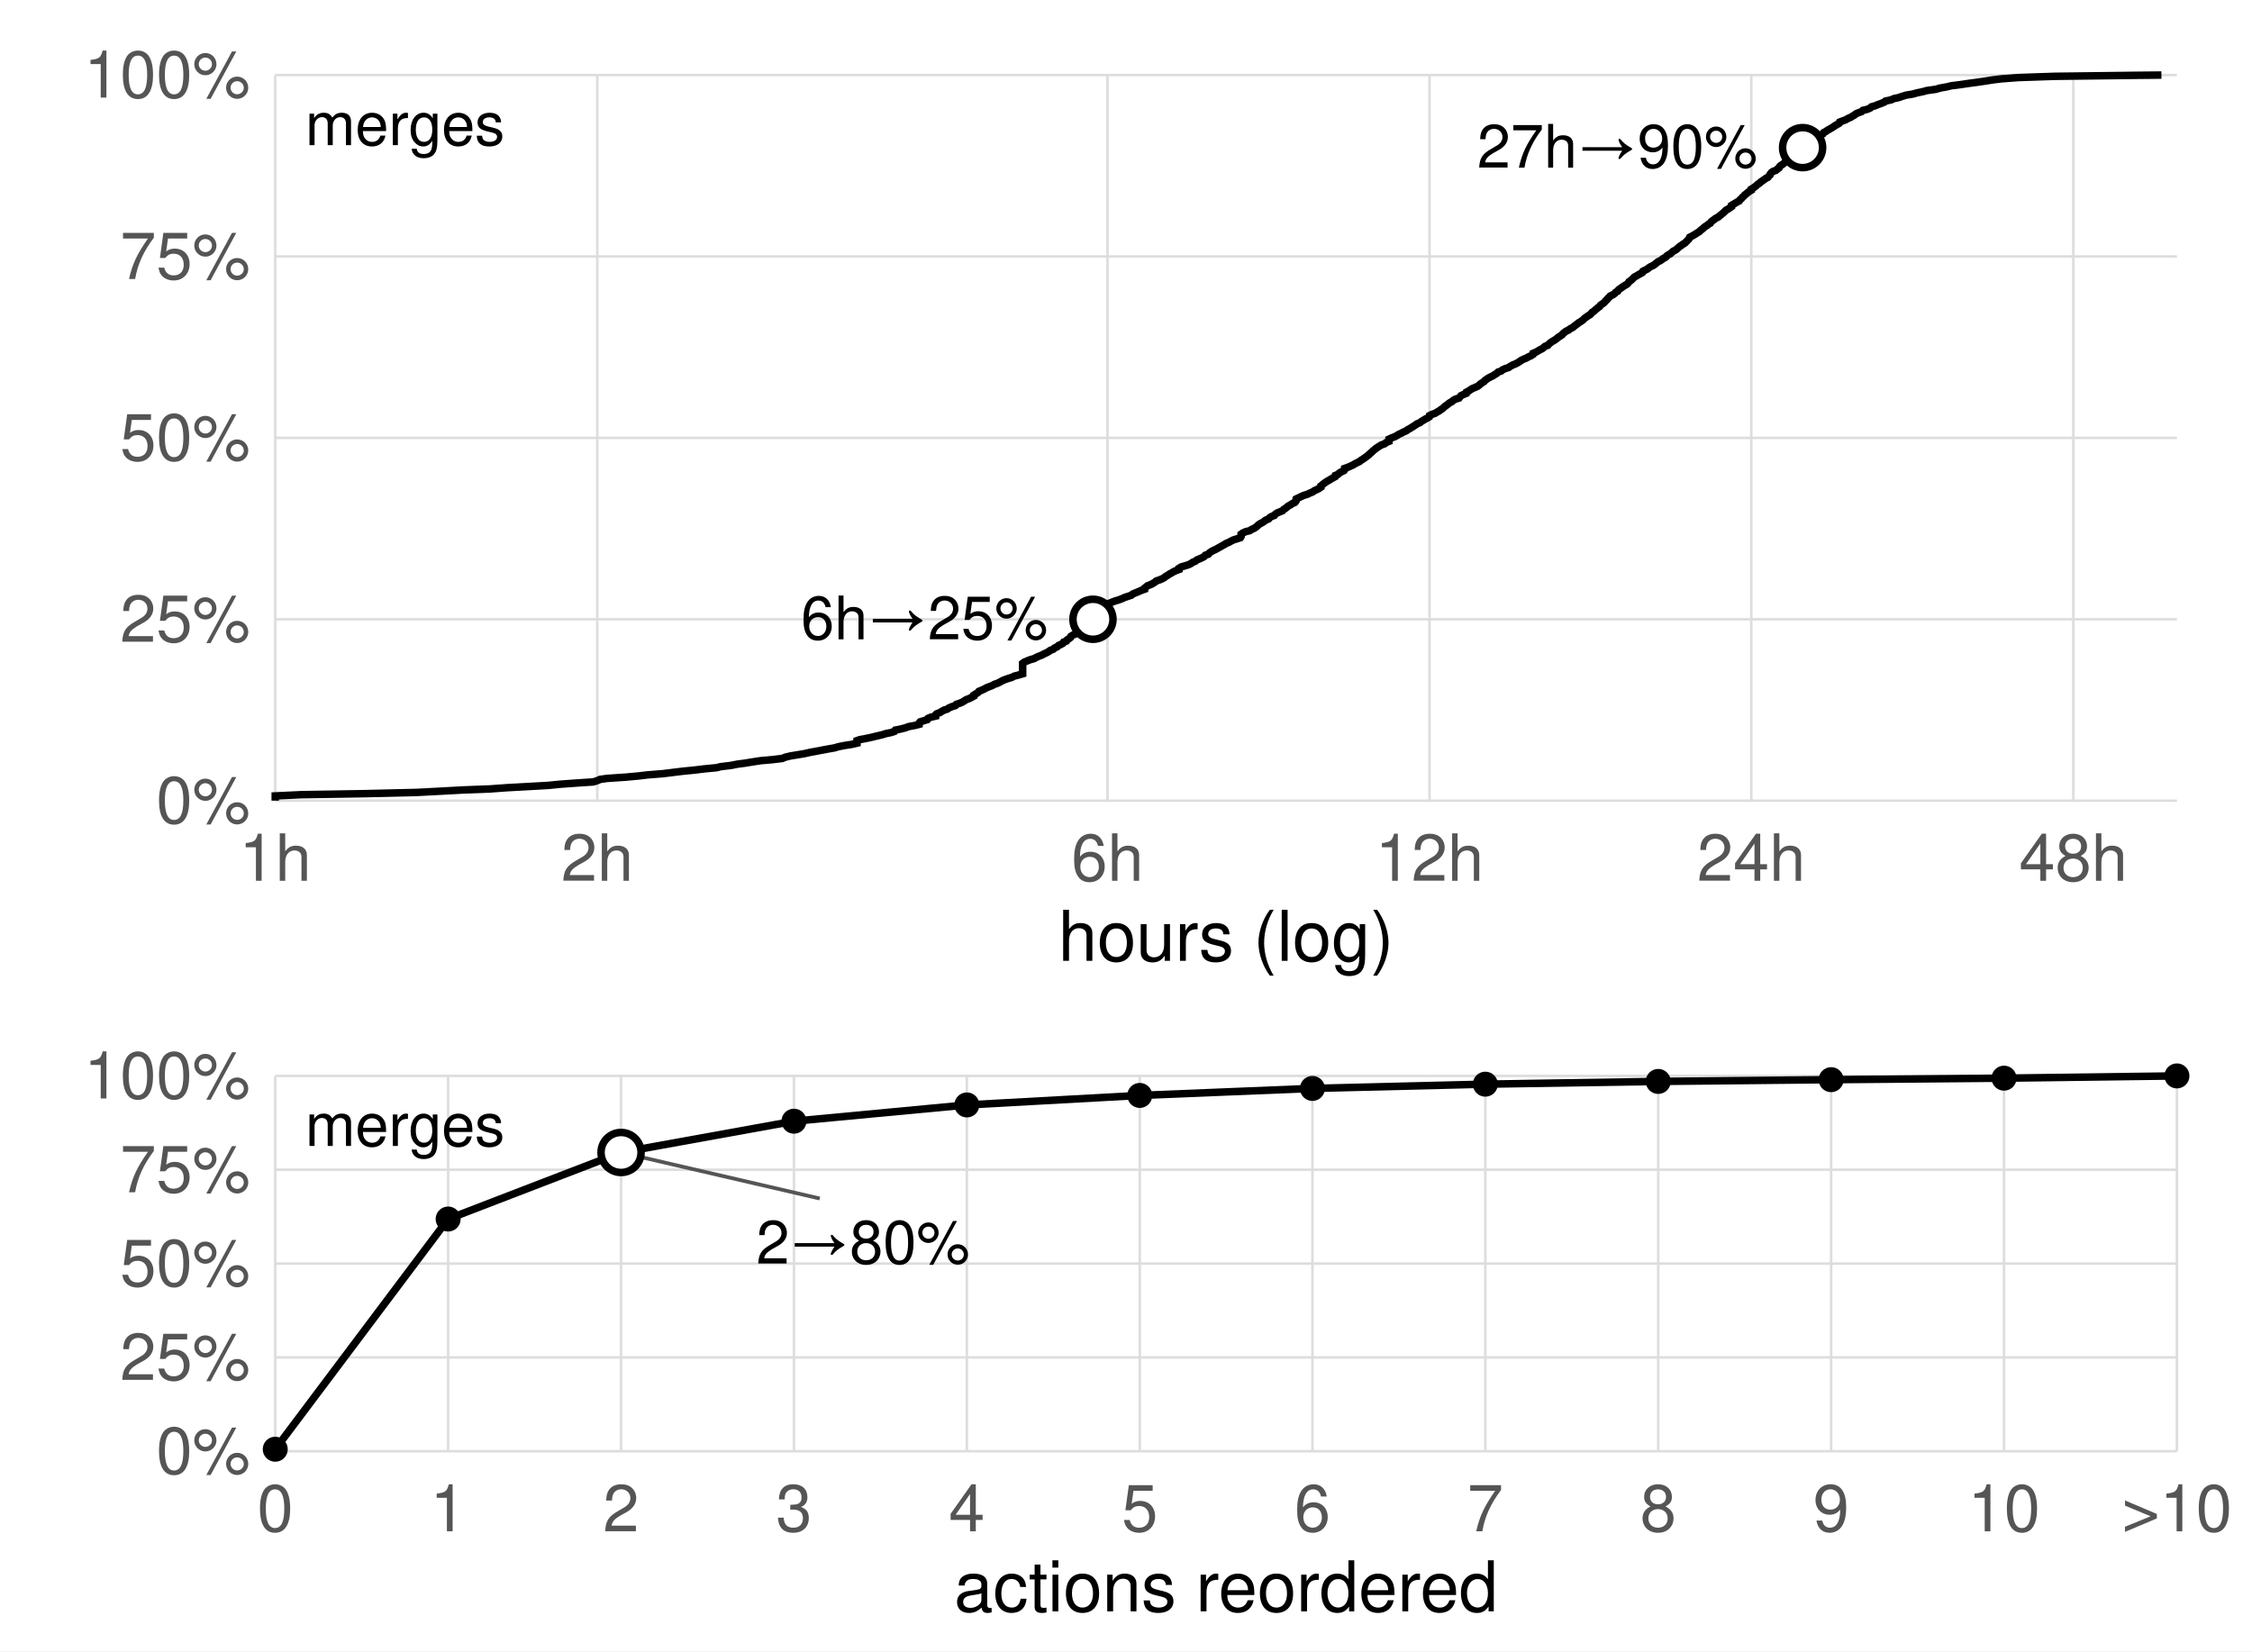
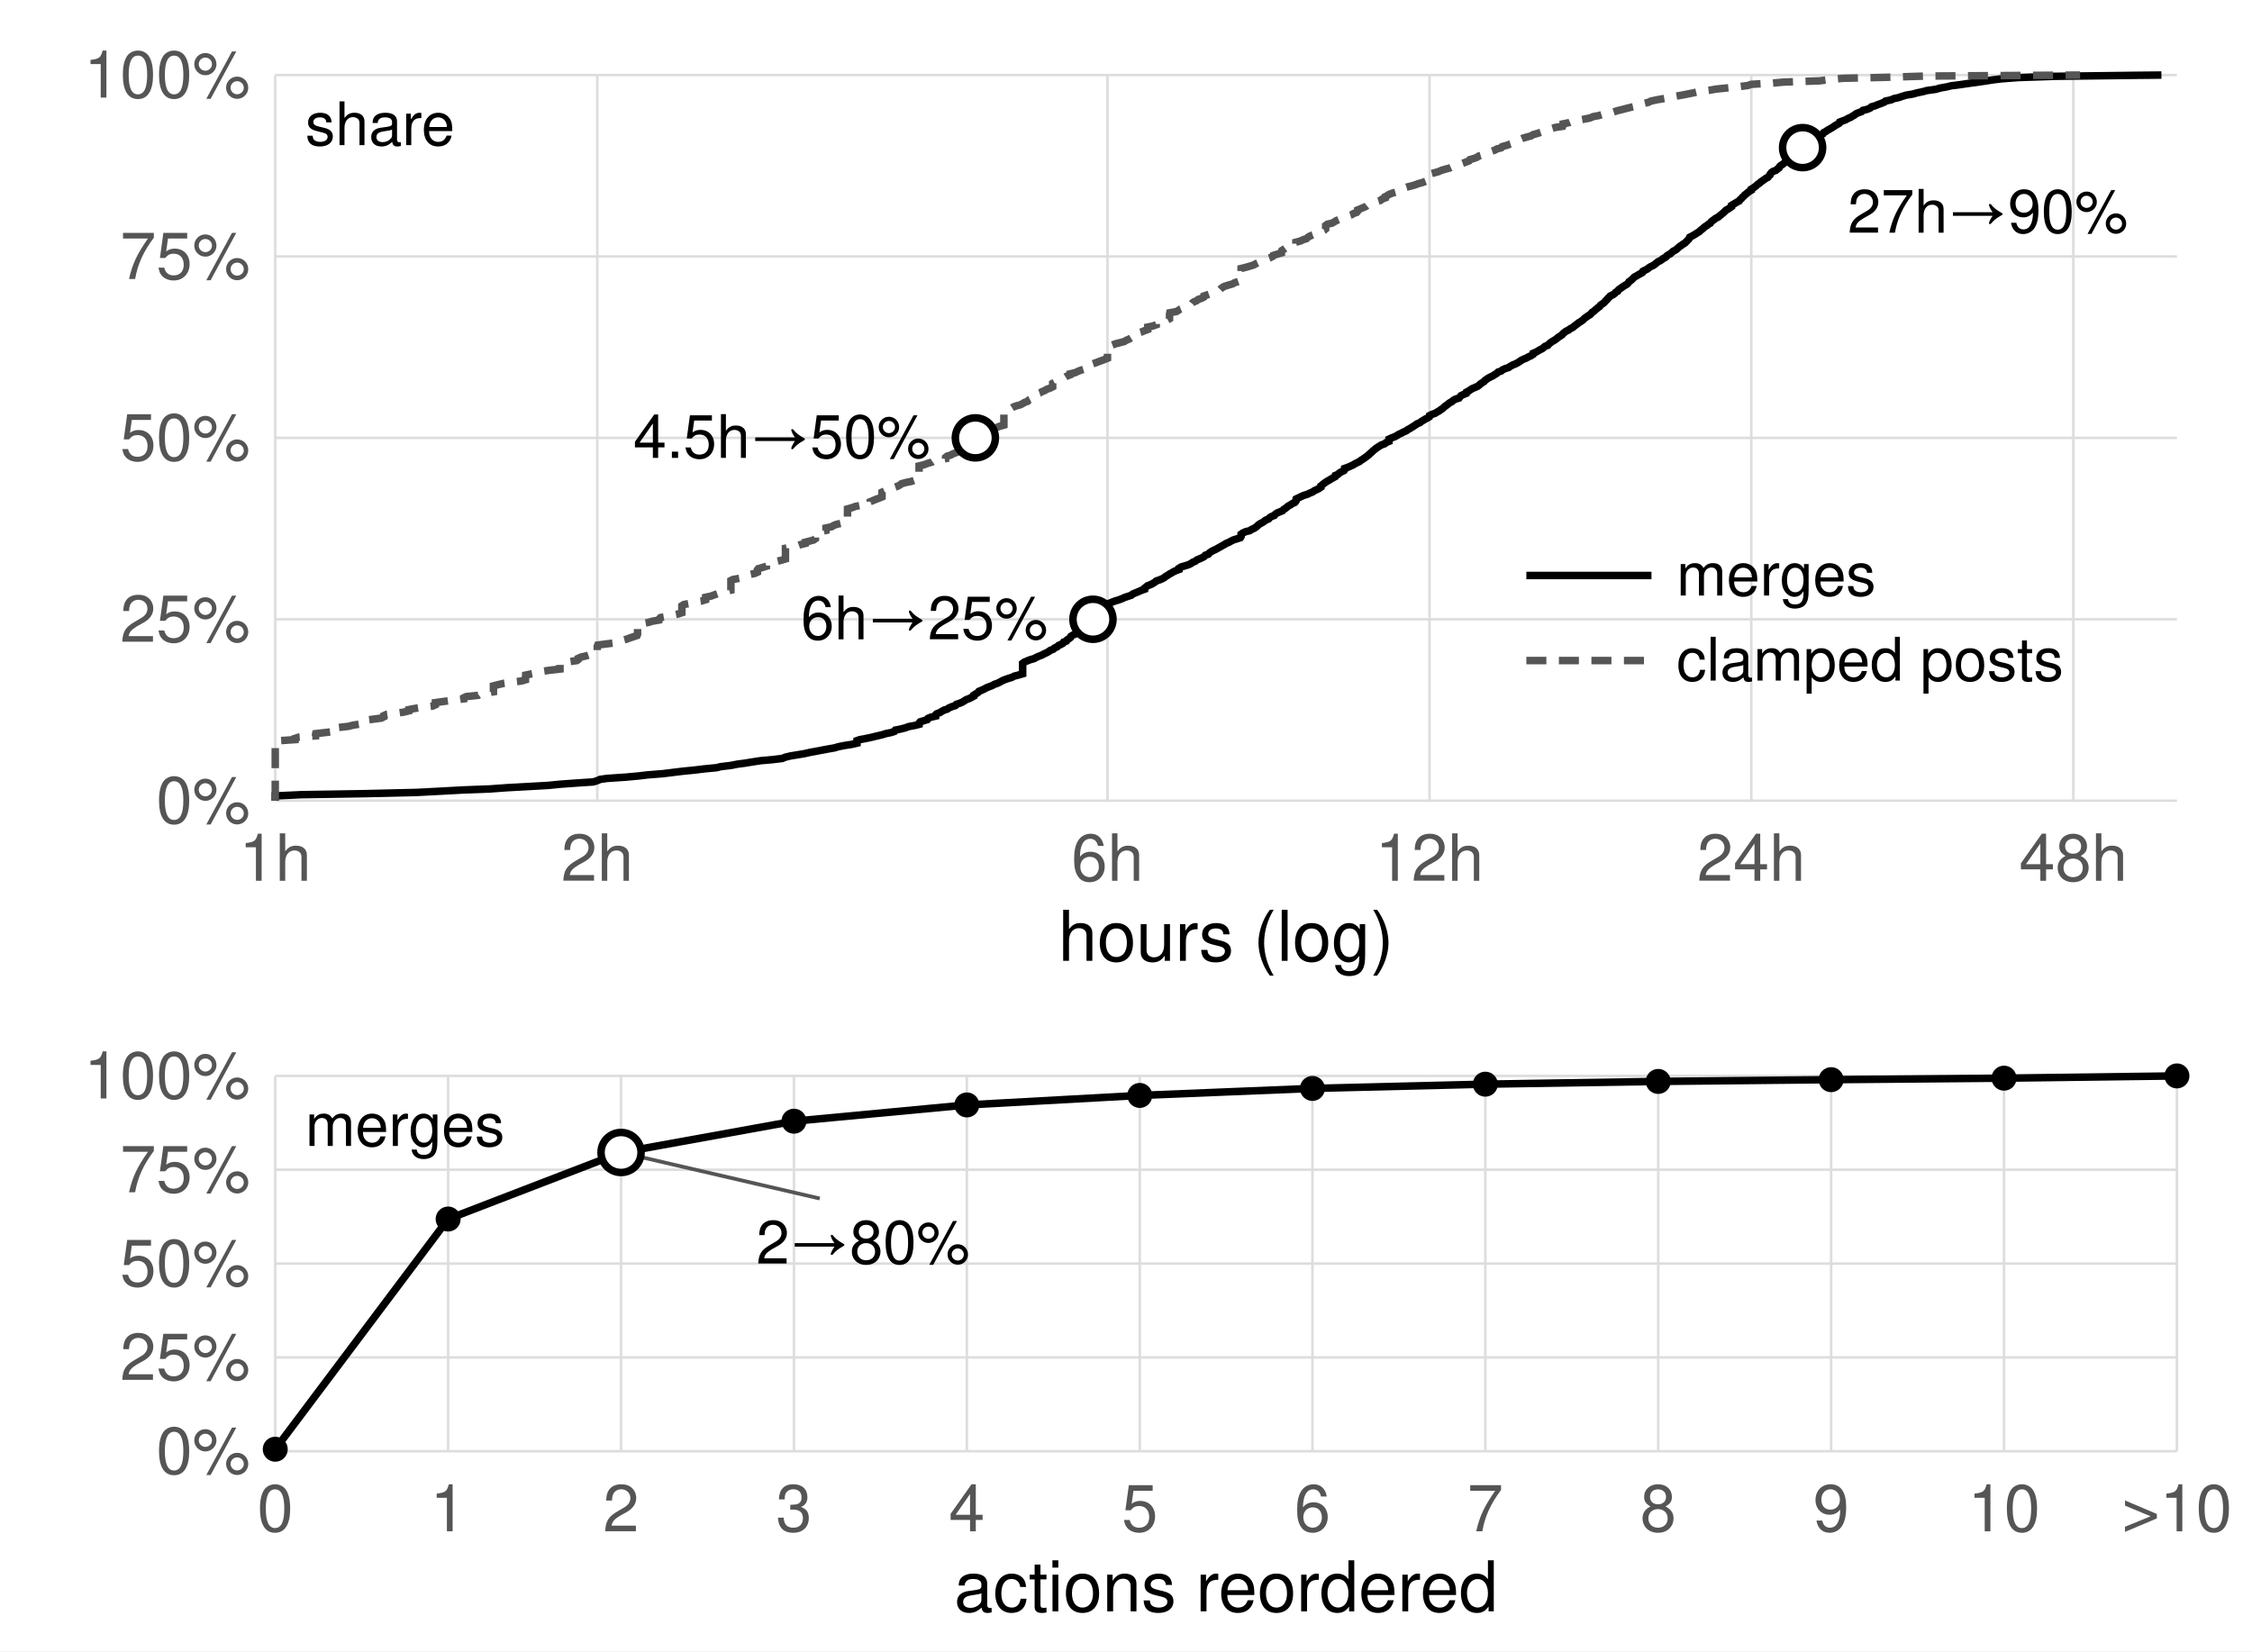
<svg xmlns="http://www.w3.org/2000/svg" width="900" height="660" viewBox="0 0 900 660">
  <rect width="900" height="660" fill="#ffffff" />
  <line x1="110" x2="870" y1="320.0" y2="320.0" stroke="#dddddd" />
  <text x="100.0" y="329.0" font-family="Helvetica, Arial, sans-serif" font-size="26" text-anchor="end" fill="#555555">0%</text>
  <line x1="110" x2="870" y1="247.5" y2="247.5" stroke="#dddddd" />
  <text x="100.0" y="256.5" font-family="Helvetica, Arial, sans-serif" font-size="26" text-anchor="end" fill="#555555">25%</text>
  <line x1="110" x2="870" y1="175.0" y2="175.0" stroke="#dddddd" />
  <text x="100.0" y="184.0" font-family="Helvetica, Arial, sans-serif" font-size="26" text-anchor="end" fill="#555555">50%</text>
  <line x1="110" x2="870" y1="102.5" y2="102.5" stroke="#dddddd" />
  <text x="100.0" y="111.5" font-family="Helvetica, Arial, sans-serif" font-size="26" text-anchor="end" fill="#555555">75%</text>
  <line x1="110" x2="870" y1="30.0" y2="30.0" stroke="#dddddd" />
  <text x="100.0" y="39.0" font-family="Helvetica, Arial, sans-serif" font-size="26" text-anchor="end" fill="#555555">100%</text>
  <line y1="30" y2="320" x1="110.0" x2="110.0" stroke="#dddddd" />
  <text x="110.0" y="352.0" font-family="Helvetica, Arial, sans-serif" font-size="26" text-anchor="middle" fill="#555555">1h</text>
  <line y1="30" y2="320" x1="238.7" x2="238.7" stroke="#dddddd" />
  <text x="238.7" y="352.0" font-family="Helvetica, Arial, sans-serif" font-size="26" text-anchor="middle" fill="#555555">2h</text>
  <line y1="30" y2="320" x1="442.6" x2="442.6" stroke="#dddddd" />
  <text x="442.6" y="352.0" font-family="Helvetica, Arial, sans-serif" font-size="26" text-anchor="middle" fill="#555555">6h</text>
  <line y1="30" y2="320" x1="571.3" x2="571.3" stroke="#dddddd" />
  <text x="571.3" y="352.0" font-family="Helvetica, Arial, sans-serif" font-size="26" text-anchor="middle" fill="#555555">12h</text>
  <line y1="30" y2="320" x1="699.9" x2="699.9" stroke="#dddddd" />
  <text x="699.9" y="352.0" font-family="Helvetica, Arial, sans-serif" font-size="26" text-anchor="middle" fill="#555555">24h</text>
  <line y1="30" y2="320" x1="828.6" x2="828.6" stroke="#dddddd" />
  <text x="828.6" y="352.0" font-family="Helvetica, Arial, sans-serif" font-size="26" text-anchor="middle" fill="#555555">48h</text>
  <text x="490.0" y="384.0" font-family="Helvetica, Arial, sans-serif" font-size="28" text-anchor="middle" fill="#000000">hours (log)</text>
-   <text x="122.0" y="58.0" font-family="Helvetica, Arial, sans-serif" font-size="24" text-anchor="start" fill="#000000">merges</text>
+   <text x="122.0" y="58.0" font-family="Helvetica, Arial, sans-serif" font-size="24" text-anchor="start" fill="#000000">share</text>
  <polyline fill="none" stroke="#000000" stroke-width="3" points="110.0,320.0 110.0,319.5 110.0,319.0 110.0,318.6 110.0,318.1 120.5,317.6 145.6,317.2 166.6,316.7 176.2,316.2 185.3,315.7 195.9,315.3 202.8,314.8 212.0,314.3 219.0,313.9 224.1,313.4 231.1,312.9 237.1,312.5 238.7,312.0 239.8,311.5 242.6,311.1 250.0,310.6 255.4,310.1 258.7,309.7 265.0,309.2 269.0,308.7 273.1,308.2 277.3,307.8 281.4,307.3 286.5,306.8 288.0,306.4 292.2,305.9 294.7,305.4 297.8,305.0 300.8,304.5 304.1,304.0 308.7,303.6 312.7,303.1 313.9,302.6 316.0,302.1 318.5,301.7 321.5,301.2 323.7,300.7 325.9,300.3 328.5,299.8 331.2,299.3 333.5,298.9 335.2,298.4 337.8,297.9 340.4,297.5 342.5,297.0 342.5,296.5 342.5,296.0 343.6,295.6 346.3,295.1 348.6,294.6 350.2,294.2 352.4,293.7 354.0,293.2 356.0,292.8 357.5,292.3 357.8,291.8 359.8,291.4 361.8,290.9 363.1,290.4 365.8,289.9 367.3,289.5 367.3,289.0 367.7,288.5 369.0,288.1 370.6,287.6 370.9,287.1 371.8,286.7 373.9,286.2 373.9,285.7 374.3,285.3 375.6,284.8 376.4,284.3 377.3,283.8 378.6,283.4 379.3,282.9 380.5,282.4 381.8,282.0 382.2,281.5 383.7,281.0 384.6,280.6 385.4,280.1 386.2,279.6 387.3,279.2 388.3,278.7 389.2,278.2 389.2,277.8 390.0,277.3 390.8,276.8 391.2,276.3 392.2,275.9 393.3,275.4 394.2,274.9 395.2,274.5 396.5,274.0 397.4,273.5 398.6,273.1 399.6,272.6 400.5,272.1 401.4,271.7 402.8,271.2 404.4,270.7 405.4,270.2 407.0,269.8 408.7,269.3 408.7,268.8 408.7,268.4 408.7,267.9 408.7,267.4 408.7,267.0 408.7,266.5 408.7,266.0 408.7,265.6 408.7,265.1 409.4,264.6 410.6,264.1 411.6,263.7 413.3,263.2 414.2,262.7 415.1,262.3 416.4,261.8 417.3,261.3 418.2,260.9 419.1,260.4 419.8,259.9 420.9,259.5 421.4,259.0 422.5,258.5 423.0,258.0 423.9,257.6 424.8,257.1 425.1,256.6 426.2,256.2 426.5,255.7 427.3,255.2 427.8,254.8 428.0,254.3 428.8,253.8 429.8,253.4 430.1,252.9 430.8,252.4 431.3,251.9 432.0,251.5 432.3,251.0 433.3,250.5 433.7,250.1 434.7,249.6 434.9,249.1 435.4,248.7 435.8,248.2 436.3,247.7 437.2,247.3 438.1,246.8 438.1,246.3 438.5,245.9 439.6,245.4 440.3,244.9 440.9,244.4 441.4,244.0 442.2,243.5 442.6,243.0 442.6,242.6 442.6,242.1 442.7,241.6 443.1,241.2 444.3,240.7 445.6,240.2 447.0,239.8 448.3,239.3 449.4,238.8 450.9,238.3 452.1,237.9 452.7,237.4 453.9,236.9 454.9,236.5 456.0,236.0 457.4,235.5 457.4,235.1 458.0,234.6 458.6,234.1 459.7,233.7 460.7,233.2 461.5,232.7 462.1,232.2 463.3,231.8 464.5,231.3 465.4,230.8 465.8,230.4 466.7,229.9 467.4,229.4 468.2,229.0 469.0,228.5 470.1,228.0 471.2,227.6 471.2,227.1 472.0,226.6 473.7,226.1 475.0,225.7 476.0,225.2 476.7,224.7 477.7,224.3 478.3,223.8 479.5,223.3 480.4,222.9 481.3,222.4 481.7,221.9 482.9,221.5 483.3,221.0 484.0,220.5 484.9,220.0 485.8,219.6 486.7,219.1 487.6,218.6 488.3,218.2 489.2,217.7 490.0,217.2 491.0,216.8 491.9,216.3 492.9,215.8 494.2,215.4 495.7,214.9 496.0,214.4 496.0,214.0 496.0,213.5 496.7,213.0 497.8,212.5 499.4,212.1 500.2,211.6 501.3,211.1 501.9,210.7 502.5,210.2 503.0,209.7 503.6,209.3 504.6,208.8 505.3,208.3 505.8,207.9 507.0,207.4 507.4,206.9 508.2,206.4 509.3,206.0 509.7,205.5 510.4,205.0 511.4,204.6 512.6,204.1 513.0,203.6 513.7,203.2 514.3,202.7 514.9,202.2 515.7,201.8 516.4,201.3 517.5,200.8 517.9,200.3 517.9,199.9 518.0,199.4 519.1,198.9 519.9,198.5 521.0,198.0 522.6,197.5 523.4,197.1 524.6,196.6 525.3,196.1 526.2,195.7 527.2,195.2 527.9,194.7 527.9,194.2 528.4,193.8 529.0,193.3 529.7,192.8 530.3,192.4 531.2,191.9 532.0,191.4 532.7,191.0 533.6,190.5 533.7,190.0 534.7,189.6 535.2,189.1 536.0,188.6 537.1,188.1 537.4,187.7 537.4,187.2 538.8,186.7 539.7,186.3 540.8,185.8 541.6,185.3 542.4,184.9 543.4,184.4 544.0,183.9 544.7,183.5 545.4,183.0 546.1,182.5 546.6,182.1 547.2,181.6 547.7,181.1 548.3,180.6 548.7,180.2 549.3,179.7 549.9,179.2 550.5,178.8 551.3,178.3 552.1,177.8 553.3,177.4 553.9,176.9 555.1,176.4 555.1,176.0 555.1,175.5 556.2,175.0 557.5,174.5 558.2,174.1 559.0,173.6 560.1,173.1 560.8,172.7 562.0,172.2 562.6,171.7 563.4,171.3 564.2,170.8 565.0,170.3 565.6,169.9 566.3,169.4 567.5,168.9 568.1,168.4 568.8,168.0 569.6,167.5 570.6,167.0 571.2,166.6 571.3,166.1 572.3,165.6 573.5,165.2 574.3,164.7 575.2,164.2 575.7,163.8 576.5,163.3 577.0,162.8 577.6,162.3 578.2,161.9 578.8,161.4 579.5,160.9 580.3,160.5 580.8,160.0 581.7,159.5 583.1,159.1 583.5,158.6 583.9,158.1 584.8,157.7 586.0,157.2 586.1,156.7 586.9,156.3 587.6,155.8 588.4,155.3 589.6,154.8 590.5,154.4 591.2,153.9 591.7,153.4 592.3,153.0 593.1,152.5 593.5,152.0 594.1,151.6 594.8,151.1 595.8,150.6 596.6,150.2 597.4,149.7 598.2,149.2 598.7,148.7 599.9,148.3 600.5,147.8 601.6,147.3 602.9,146.9 603.6,146.4 604.5,145.9 605.5,145.5 606.5,145.0 607.3,144.5 607.8,144.1 608.8,143.6 610.0,143.1 610.9,142.6 611.8,142.2 612.6,141.7 612.7,141.2 613.7,140.8 614.6,140.3 615.4,139.8 616.3,139.4 616.9,138.9 617.5,138.4 618.6,138.0 619.0,137.5 619.6,137.0 620.3,136.5 621.0,136.1 621.8,135.6 622.4,135.1 622.9,134.7 623.7,134.2 624.4,133.7 624.7,133.3 625.3,132.8 626.0,132.3 626.9,131.9 627.5,131.4 628.5,130.9 629.1,130.4 629.6,130.0 630.3,129.5 630.9,129.0 631.6,128.6 632.3,128.1 632.9,127.6 633.3,127.2 634.0,126.7 634.7,126.2 635.4,125.8 635.9,125.3 636.3,124.8 637.0,124.4 637.5,123.9 638.1,123.4 638.7,122.9 639.3,122.5 639.6,122.0 640.3,121.5 640.9,121.1 641.4,120.6 641.8,120.1 642.3,119.7 642.6,119.2 643.2,118.7 643.5,118.3 644.6,117.8 645.3,117.3 645.7,116.8 646.5,116.4 646.8,115.9 647.4,115.4 648.0,115.0 648.7,114.5 649.5,114.0 650.2,113.6 650.7,113.1 651.0,112.6 651.6,112.2 652.2,111.7 652.7,111.2 653.2,110.7 654.0,110.3 654.8,109.8 655.7,109.3 656.4,108.9 656.6,108.4 657.6,107.9 658.4,107.5 659.0,107.0 659.8,106.5 660.7,106.1 661.4,105.6 662.0,105.1 662.6,104.6 663.5,104.2 664.2,103.7 664.9,103.2 665.7,102.8 666.1,102.3 666.8,101.8 667.6,101.4 668.1,100.9 668.7,100.4 669.5,100.0 670.2,99.5 670.7,99.0 671.3,98.5 671.9,98.1 672.6,97.6 673.4,97.1 673.8,96.7 674.3,96.2 674.8,95.7 675.1,95.3 675.3,94.8 676.3,94.3 677.0,93.9 677.8,93.4 678.6,92.9 679.2,92.5 679.7,92.0 680.4,91.5 680.9,91.0 681.4,90.6 682.2,90.1 682.8,89.6 683.5,89.2 683.8,88.7 684.4,88.2 685.0,87.8 685.6,87.3 686.6,86.8 687.1,86.4 687.7,85.9 688.3,85.4 688.9,84.9 689.3,84.5 689.8,84.0 690.7,83.5 691.3,83.1 692.0,82.6 692.0,82.1 692.6,81.7 693.5,81.2 694.3,80.7 695.1,80.3 695.4,79.8 696.0,79.3 696.4,78.8 696.9,78.4 697.3,77.9 698.0,77.4 698.4,77.0 699.1,76.5 699.9,76.0 699.9,75.6 700.7,75.1 701.4,74.6 701.9,74.2 702.4,73.7 703.2,73.2 703.7,72.7 704.3,72.3 705.0,71.8 705.7,71.3 706.5,70.9 706.9,70.4 707.4,69.9 707.5,69.5 707.9,69.0 708.6,68.5 709.7,68.1 710.3,67.6 711.0,67.1 711.2,66.6 711.6,66.2 712.4,65.7 713.0,65.2 713.5,64.8 714.1,64.3 714.8,63.8 715.0,63.4 715.9,62.9 716.4,62.4 717.0,62.0 717.8,61.5 718.3,61.0 718.6,60.6 719.0,60.1 719.5,59.6 720.4,59.1 720.8,58.7 721.6,58.2 721.8,57.7 722.5,57.3 723.3,56.8 724.2,56.3 724.9,55.9 725.7,55.4 725.9,54.9 726.7,54.5 727.6,54.0 728.5,53.5 728.8,53.0 729.6,52.6 730.3,52.1 731.2,51.6 731.9,51.2 732.7,50.7 733.4,50.2 734.1,49.8 735.0,49.3 735.2,48.8 736.2,48.4 737.6,47.9 738.4,47.4 739.6,46.9 740.2,46.5 741.1,46.0 741.7,45.5 742.6,45.1 744.0,44.6 744.5,44.1 746.2,43.7 747.4,43.2 747.9,42.7 749.3,42.3 750.5,41.8 751.9,41.3 753.1,40.8 753.5,40.4 755.8,39.9 756.9,39.4 758.8,39.0 760.2,38.5 761.9,38.0 764.4,37.6 766.2,37.1 768.6,36.6 770.0,36.2 773.6,35.7 775.3,35.2 778.1,34.7 779.7,34.3 783.6,33.8 787.0,33.3 790.0,32.9 793.4,32.4 796.6,31.9 799.9,31.5 806.5,31.0 821.1,30.5 853.9,30.1 863.8,30.0" />
+   <polyline fill="none" stroke="#555555" stroke-width="3" stroke-dasharray="8 5" points="110.0,320.0 110.0,319.5 110.0,319.0 110.0,318.5 110.0,318.0 110.0,317.6 110.0,317.1 110.0,316.6 110.0,316.1 110.0,315.7 110.0,315.2 110.0,314.7 110.0,314.2 110.0,313.7 110.0,313.3 110.0,312.8 110.0,312.3 110.0,311.8 110.0,311.4 110.0,310.9 110.0,310.4 110.0,309.9 110.0,309.4 110.0,309.0 110.0,308.5 110.0,308.0 110.0,307.5 110.0,307.1 110.0,306.6 110.0,306.1 110.0,305.6 110.0,305.1 110.0,304.7 110.0,304.2 110.0,303.7 110.0,303.2 110.0,302.8 110.0,302.3 110.0,301.8 110.0,301.3 110.0,300.8 110.0,300.4 110.0,299.9 110.0,299.4 110.0,298.9 110.0,298.4 110.0,298.0 110.0,297.5 110.0,297.0 110.0,296.5 110.6,296.1 117.9,295.6 117.9,295.1 119.4,294.6 126.1,294.1 126.1,293.7 126.2,293.2 130.6,292.7 134.8,292.2 134.8,291.8 134.8,291.3 134.8,290.8 139.2,290.3 141.2,289.8 143.8,289.4 143.8,288.9 144.3,288.4 145.4,287.9 148.6,287.5 152.4,287.0 153.4,286.5 153.4,286.0 154.5,285.5 158.1,285.1 161.4,284.6 163.4,284.1 163.4,283.6 165.4,283.2 168.6,282.7 172.9,282.2 174.0,281.7 174.0,281.2 174.0,280.8 177.6,280.3 181.4,279.8 185.3,279.3 185.3,278.9 186.3,278.4 191.1,277.9 191.8,277.4 194.8,276.9 197.2,276.5 197.2,276.0 197.2,275.5 197.2,275.0 197.2,274.6 197.2,274.1 199.2,273.6 201.3,273.1 204.8,272.6 208.2,272.2 210.0,271.7 210.0,271.2 210.0,270.7 210.1,270.3 210.1,269.8 212.5,269.3 215.3,268.8 216.8,268.3 219.4,267.9 223.8,267.4 223.8,266.9 223.8,266.4 223.8,266.0 223.8,265.5 223.8,265.0 227.0,264.5 230.6,264.0 231.1,263.6 231.1,263.1 232.2,262.6 234.4,262.1 235.6,261.7 238.7,261.2 238.7,260.7 238.7,260.2 238.7,259.7 238.7,259.3 238.7,258.8 238.7,258.3 238.9,257.8 241.9,257.4 246.0,256.9 246.6,256.4 248.6,255.9 250.6,255.4 251.6,255.0 253.1,254.5 254.6,254.0 254.8,253.5 254.8,253.1 254.8,252.6 254.8,252.1 254.8,251.6 254.8,251.1 254.8,250.7 254.8,250.2 254.8,249.7 256.8,249.2 259.0,248.8 260.6,248.3 263.4,247.8 263.5,247.3 264.0,246.8 266.4,246.4 268.5,245.9 271.0,245.4 272.5,244.9 272.5,244.5 272.5,244.0 272.5,243.5 272.5,243.0 272.5,242.5 272.5,242.1 273.3,241.6 276.0,241.1 277.5,240.6 280.4,240.2 282.0,239.7 282.0,239.2 282.0,238.7 284.3,238.2 285.3,237.8 286.7,237.3 289.1,236.8 290.5,236.3 292.1,235.9 292.1,235.4 292.1,234.9 292.1,234.4 292.1,233.9 292.1,233.5 292.1,233.0 292.1,232.5 292.1,232.0 292.9,231.6 295.6,231.1 297.6,230.6 299.1,230.1 299.6,229.6 301.6,229.2 302.7,228.7 302.7,228.2 302.7,227.7 303.0,227.3 304.7,226.8 306.3,226.3 306.3,225.8 308.0,225.3 308.9,224.9 310.1,224.4 312.3,223.9 313.9,223.4 313.9,223.0 313.9,222.5 313.9,222.0 313.9,221.5 313.9,221.0 313.9,220.6 313.9,220.1 313.9,219.6 313.9,219.1 315.7,218.7 318.4,218.2 319.8,217.7 321.8,217.2 321.8,216.7 323.4,216.3 325.2,215.8 325.9,215.3 325.9,214.8 325.9,214.3 325.9,213.9 325.9,213.4 326.7,212.9 328.3,212.4 330.1,212.0 330.1,211.5 330.1,211.0 332.4,210.5 333.2,210.0 334.2,209.6 336.3,209.1 338.7,208.6 338.7,208.1 338.7,207.7 338.7,207.2 338.7,206.7 338.7,206.2 338.7,205.7 338.7,205.3 338.7,204.8 338.7,204.3 338.7,203.8 338.7,203.4 340.5,202.9 341.8,202.4 344.4,201.9 346.3,201.4 347.8,201.0 347.8,200.5 349.0,200.0 350.2,199.5 351.3,199.1 352.5,198.6 352.5,198.1 352.5,197.6 352.5,197.1 352.5,196.7 353.6,196.2 356.6,195.7 357.3,195.2 357.3,194.8 358.8,194.3 359.7,193.8 360.3,193.3 362.2,192.8 364.2,192.4 365.6,191.9 367.3,191.4 367.3,190.9 367.3,190.5 367.3,190.0 367.3,189.5 367.3,189.0 367.3,188.5 367.3,188.1 367.3,187.6 367.3,187.1 367.3,186.6 367.3,186.2 369.4,185.7 370.7,185.2 372.4,184.7 373.1,184.2 375.2,183.8 377.9,183.3 377.9,182.8 378.5,182.3 379.9,181.9 380.8,181.4 382.1,180.9 383.5,180.4 383.5,179.9 383.5,179.5 383.5,179.0 383.5,178.5 383.5,178.0 385.0,177.6 386.0,177.1 386.9,176.6 389.2,176.1 389.2,175.6 389.4,175.2 390.9,174.7 392.1,174.2 392.6,173.7 393.9,173.3 393.9,172.8 395.2,172.3 395.9,171.8 397.1,171.3 398.2,170.9 399.4,170.4 401.2,169.9 401.2,169.4 401.2,169.0 401.2,168.5 401.2,168.0 401.2,167.5 401.2,167.0 401.2,166.6 401.2,166.1 401.2,165.6 401.2,165.1 401.2,164.7 401.2,164.2 402.2,163.7 404.1,163.2 404.9,162.7 405.9,162.3 407.7,161.8 408.7,161.3 409.5,160.8 410.7,160.4 411.1,159.9 412.1,159.4 413.6,158.9 414.0,158.4 414.0,158.0 414.2,157.5 415.6,157.0 416.5,156.5 417.5,156.1 418.3,155.6 419.7,155.1 420.7,154.6 420.7,154.1 420.7,153.7 420.7,153.2 421.6,152.7 423.0,152.2 423.7,151.8 424.9,151.3 425.6,150.8 426.4,150.3 427.7,149.8 427.7,149.4 429.8,148.9 430.8,148.4 432.1,147.9 433.4,147.5 433.5,147.0 435.0,146.5 435.0,146.0 436.4,145.5 437.6,145.1 438.9,144.6 440.3,144.1 441.6,143.6 442.6,143.2 442.6,142.7 442.6,142.2 442.6,141.7 442.6,141.2 442.6,140.8 442.6,140.3 442.6,139.8 442.6,139.3 442.6,138.9 442.6,138.4 444.5,137.9 445.8,137.4 447.8,136.9 449.3,136.5 450.1,136.0 451.3,135.5 452.1,135.0 453.6,134.6 454.6,134.1 454.6,133.6 454.6,133.1 456.4,132.6 457.3,132.2 458.7,131.7 458.7,131.2 458.7,130.7 460.7,130.3 462.1,129.8 462.1,129.3 463.6,128.8 464.6,128.3 466.5,127.9 467.4,127.4 467.4,126.9 467.4,126.4 467.4,125.9 467.4,125.5 467.5,125.0 470.2,124.5 471.0,124.0 471.6,123.6 472.8,123.1 473.8,122.6 475.0,122.1 476.1,121.6 476.4,121.2 477.0,120.7 478.2,120.2 478.8,119.7 480.0,119.3 481.0,118.8 481.1,118.3 482.6,117.8 484.0,117.3 486.0,116.9 486.7,116.4 487.4,115.9 487.9,115.4 488.4,115.0 489.2,114.5 490.7,114.0 492.5,113.5 493.4,113.0 494.6,112.6 496.0,112.1 496.0,111.6 496.0,111.1 496.0,110.7 496.0,110.2 496.0,109.7 496.0,109.2 496.0,108.7 496.0,108.3 496.0,107.8 496.0,107.3 498.0,106.8 499.4,106.4 501.0,105.9 501.9,105.4 503.0,104.9 504.1,104.4 505.0,104.0 506.2,103.5 507.6,103.0 508.6,102.5 508.8,102.1 510.4,101.6 512.1,101.1 512.1,100.6 512.3,100.1 513.0,99.7 513.7,99.2 514.6,98.7 516.6,98.2 517.9,97.8 517.9,97.3 517.9,96.8 519.8,96.3 520.8,95.8 522.1,95.4 522.6,94.9 523.4,94.4 524.6,93.9 525.8,93.5 527.7,93.0 528.0,92.5 529.2,92.0 529.8,91.5 529.8,91.1 529.8,90.6 529.8,90.1 530.5,89.6 532.3,89.2 533.2,88.7 534.0,88.2 535.2,87.7 536.5,87.2 537.4,86.8 538.6,86.3 540.2,85.8 541.0,85.3 542.2,84.9 542.6,84.4 542.6,83.9 543.8,83.4 545.0,82.9 545.9,82.5 546.5,82.0 547.9,81.5 549.4,81.0 550.0,80.6 551.7,80.1 552.3,79.6 553.6,79.1 553.6,78.6 554.4,78.2 555.1,77.7 556.4,77.2 558.2,76.7 558.4,76.3 559.4,75.8 560.7,75.3 562.1,74.8 564.1,74.3 565.5,73.9 566.8,73.4 568.6,72.9 569.9,72.4 571.3,72.0 571.3,71.5 571.3,71.0 571.3,70.5 571.3,70.0 571.3,69.6 573.1,69.1 574.9,68.6 576.0,68.1 577.3,67.7 579.2,67.2 580.3,66.7 581.5,66.2 583.2,65.7 584.4,65.3 585.8,64.8 587.1,64.3 587.4,63.8 588.8,63.4 590.2,62.9 590.9,62.4 592.6,61.9 593.1,61.4 595.0,61.0 596.0,60.5 597.4,60.0 598.3,59.5 599.9,59.1 600.3,58.6 602.1,58.1 603.5,57.6 605.1,57.1 605.9,56.7 606.8,56.2 607.5,55.7 608.7,55.2 610.1,54.8 611.9,54.3 612.7,53.8 614.5,53.3 616.0,52.8 617.4,52.4 619.1,51.9 620.0,51.4 621.7,50.9 624.5,50.5 624.7,50.0 624.7,49.5 627.1,49.0 628.3,48.5 630.5,48.1 633.2,47.6 635.6,47.1 636.7,46.6 638.9,46.2 640.6,45.7 643.5,45.2 645.0,44.7 646.5,44.2 648.2,43.8 650.1,43.3 652.1,42.8 654.4,42.3 655.6,41.9 656.6,41.4 658.8,40.9 659.8,40.4 662.1,39.9 664.4,39.5 667.3,39.0 669.4,38.5 672.3,38.0 674.8,37.5 676.8,37.1 678.9,36.6 683.0,36.1 685.8,35.6 689.7,35.2 694.3,34.7 698.4,34.2 699.9,33.7 708.5,33.2 712.9,32.8 727.3,32.3 730.9,31.8 736.5,31.3 753.7,30.9 769.3,30.4 831.3,30.0" />
+   <line x1="610" x2="660" y1="230" y2="230" stroke="#000000" stroke-width="3" />
+   <text x="670.0" y="238.0" font-family="Helvetica, Arial, sans-serif" font-size="24" text-anchor="start" fill="#000000">merges</text>
+   <line x1="610" x2="660" y1="264" y2="264" stroke="#555555" stroke-width="3" stroke-dasharray="8 5" />
+   <text x="670.0" y="272.0" font-family="Helvetica, Arial, sans-serif" font-size="24" text-anchor="start" fill="#000000">clamped posts</text>
  <circle cx="436.8" cy="247.5" r="8" fill="#ffffff" stroke="#000000" stroke-width="3" />
  <text x="418.8" y="255.5" font-family="Helvetica, Arial, sans-serif" font-size="24" text-anchor="end" fill="#000000">6h→25%</text>
  <circle cx="720.4" cy="59.0" r="8" fill="#ffffff" stroke="#000000" stroke-width="3" />
-   <text x="702.4" y="67.0" font-family="Helvetica, Arial, sans-serif" font-size="24" text-anchor="end" fill="#000000">27h→90%</text>
+   <text x="738.4" y="93.0" font-family="Helvetica, Arial, sans-serif" font-size="24" text-anchor="start" fill="#000000">27h→90%</text>
+   <circle cx="389.8" cy="175.0" r="8" fill="#ffffff" stroke="#000000" stroke-width="3" />
+   <text x="371.8" y="183.0" font-family="Helvetica, Arial, sans-serif" font-size="24" text-anchor="end" fill="#000000">4.5h→50%</text>
  <g transform="translate(0,400)">
    <line x1="110" x2="870" y1="180.0" y2="180.0" stroke="#dddddd" />
    <text x="100.0" y="189.0" font-family="Helvetica, Arial, sans-serif" font-size="26" text-anchor="end" fill="#555555">0%</text>
    <line x1="110" x2="870" y1="142.5" y2="142.5" stroke="#dddddd" />
    <text x="100.0" y="151.5" font-family="Helvetica, Arial, sans-serif" font-size="26" text-anchor="end" fill="#555555">25%</text>
    <line x1="110" x2="870" y1="105.0" y2="105.0" stroke="#dddddd" />
    <text x="100.0" y="114.0" font-family="Helvetica, Arial, sans-serif" font-size="26" text-anchor="end" fill="#555555">50%</text>
    <line x1="110" x2="870" y1="67.5" y2="67.5" stroke="#dddddd" />
    <text x="100.0" y="76.5" font-family="Helvetica, Arial, sans-serif" font-size="26" text-anchor="end" fill="#555555">75%</text>
    <line x1="110" x2="870" y1="30.0" y2="30.0" stroke="#dddddd" />
    <text x="100.0" y="39.0" font-family="Helvetica, Arial, sans-serif" font-size="26" text-anchor="end" fill="#555555">100%</text>
    <line y1="30" y2="180" x1="110.0" x2="110.0" stroke="#dddddd" />
    <text x="110.0" y="212.0" font-family="Helvetica, Arial, sans-serif" font-size="26" text-anchor="middle" fill="#555555">0</text>
    <line y1="30" y2="180" x1="179.1" x2="179.1" stroke="#dddddd" />
    <text x="179.1" y="212.0" font-family="Helvetica, Arial, sans-serif" font-size="26" text-anchor="middle" fill="#555555">1</text>
    <line y1="30" y2="180" x1="248.2" x2="248.2" stroke="#dddddd" />
    <text x="248.2" y="212.0" font-family="Helvetica, Arial, sans-serif" font-size="26" text-anchor="middle" fill="#555555">2</text>
    <line y1="30" y2="180" x1="317.3" x2="317.3" stroke="#dddddd" />
    <text x="317.3" y="212.0" font-family="Helvetica, Arial, sans-serif" font-size="26" text-anchor="middle" fill="#555555">3</text>
    <line y1="30" y2="180" x1="386.4" x2="386.4" stroke="#dddddd" />
    <text x="386.4" y="212.0" font-family="Helvetica, Arial, sans-serif" font-size="26" text-anchor="middle" fill="#555555">4</text>
    <line y1="30" y2="180" x1="455.5" x2="455.5" stroke="#dddddd" />
    <text x="455.5" y="212.0" font-family="Helvetica, Arial, sans-serif" font-size="26" text-anchor="middle" fill="#555555">5</text>
    <line y1="30" y2="180" x1="524.5" x2="524.5" stroke="#dddddd" />
    <text x="524.5" y="212.0" font-family="Helvetica, Arial, sans-serif" font-size="26" text-anchor="middle" fill="#555555">6</text>
    <line y1="30" y2="180" x1="593.6" x2="593.6" stroke="#dddddd" />
    <text x="593.6" y="212.0" font-family="Helvetica, Arial, sans-serif" font-size="26" text-anchor="middle" fill="#555555">7</text>
    <line y1="30" y2="180" x1="662.7" x2="662.7" stroke="#dddddd" />
    <text x="662.7" y="212.0" font-family="Helvetica, Arial, sans-serif" font-size="26" text-anchor="middle" fill="#555555">8</text>
    <line y1="30" y2="180" x1="731.8" x2="731.8" stroke="#dddddd" />
    <text x="731.8" y="212.0" font-family="Helvetica, Arial, sans-serif" font-size="26" text-anchor="middle" fill="#555555">9</text>
    <line y1="30" y2="180" x1="800.9" x2="800.9" stroke="#dddddd" />
    <text x="800.9" y="212.0" font-family="Helvetica, Arial, sans-serif" font-size="26" text-anchor="middle" fill="#555555">10</text>
    <line y1="30" y2="180" x1="870.0" x2="870.0" stroke="#dddddd" />
    <text x="870.0" y="212.0" font-family="Helvetica, Arial, sans-serif" font-size="26" text-anchor="middle" fill="#555555">&gt;10</text>
    <text x="490.0" y="244.0" font-family="Helvetica, Arial, sans-serif" font-size="28" text-anchor="middle" fill="#000000">actions reordered</text>
    <text x="122.0" y="58.0" font-family="Helvetica, Arial, sans-serif" font-size="24" text-anchor="start" fill="#000000">merges</text>
    <polyline fill="none" stroke="#000000" stroke-width="3" points="110.0,179.2 179.1,87.2 248.2,60.6 317.3,48.1 386.4,41.6 455.5,37.8 524.5,35.0 593.6,33.3 662.7,32.2 731.8,31.5 800.9,30.9 870.0,30.0" />
    <circle cx="110.0" cy="179.2" r="5" fill="#000000" />
    <circle cx="179.1" cy="87.2" r="5" fill="#000000" />
    <circle cx="248.2" cy="60.6" r="5" fill="#000000" />
    <circle cx="317.3" cy="48.1" r="5" fill="#000000" />
    <circle cx="386.4" cy="41.6" r="5" fill="#000000" />
    <circle cx="455.5" cy="37.8" r="5" fill="#000000" />
    <circle cx="524.5" cy="35.0" r="5" fill="#000000" />
    <circle cx="593.6" cy="33.3" r="5" fill="#000000" />
    <circle cx="662.7" cy="32.2" r="5" fill="#000000" />
    <circle cx="731.8" cy="31.5" r="5" fill="#000000" />
    <circle cx="800.9" cy="30.9" r="5" fill="#000000" />
    <circle cx="870.0" cy="30.0" r="5" fill="#000000" />
    <line x1="248.2" y1="60.6" x2="327.6" y2="79.0" stroke="#555555" stroke-width="1.5" />
    <circle cx="248.2" cy="60.6" r="8" fill="#ffffff" stroke="#000000" stroke-width="3" />
    <text x="344.9" y="105.0" font-family="Helvetica, Arial, sans-serif" font-size="24" text-anchor="middle" fill="#000000">2→80%</text>
  </g>
</svg>
